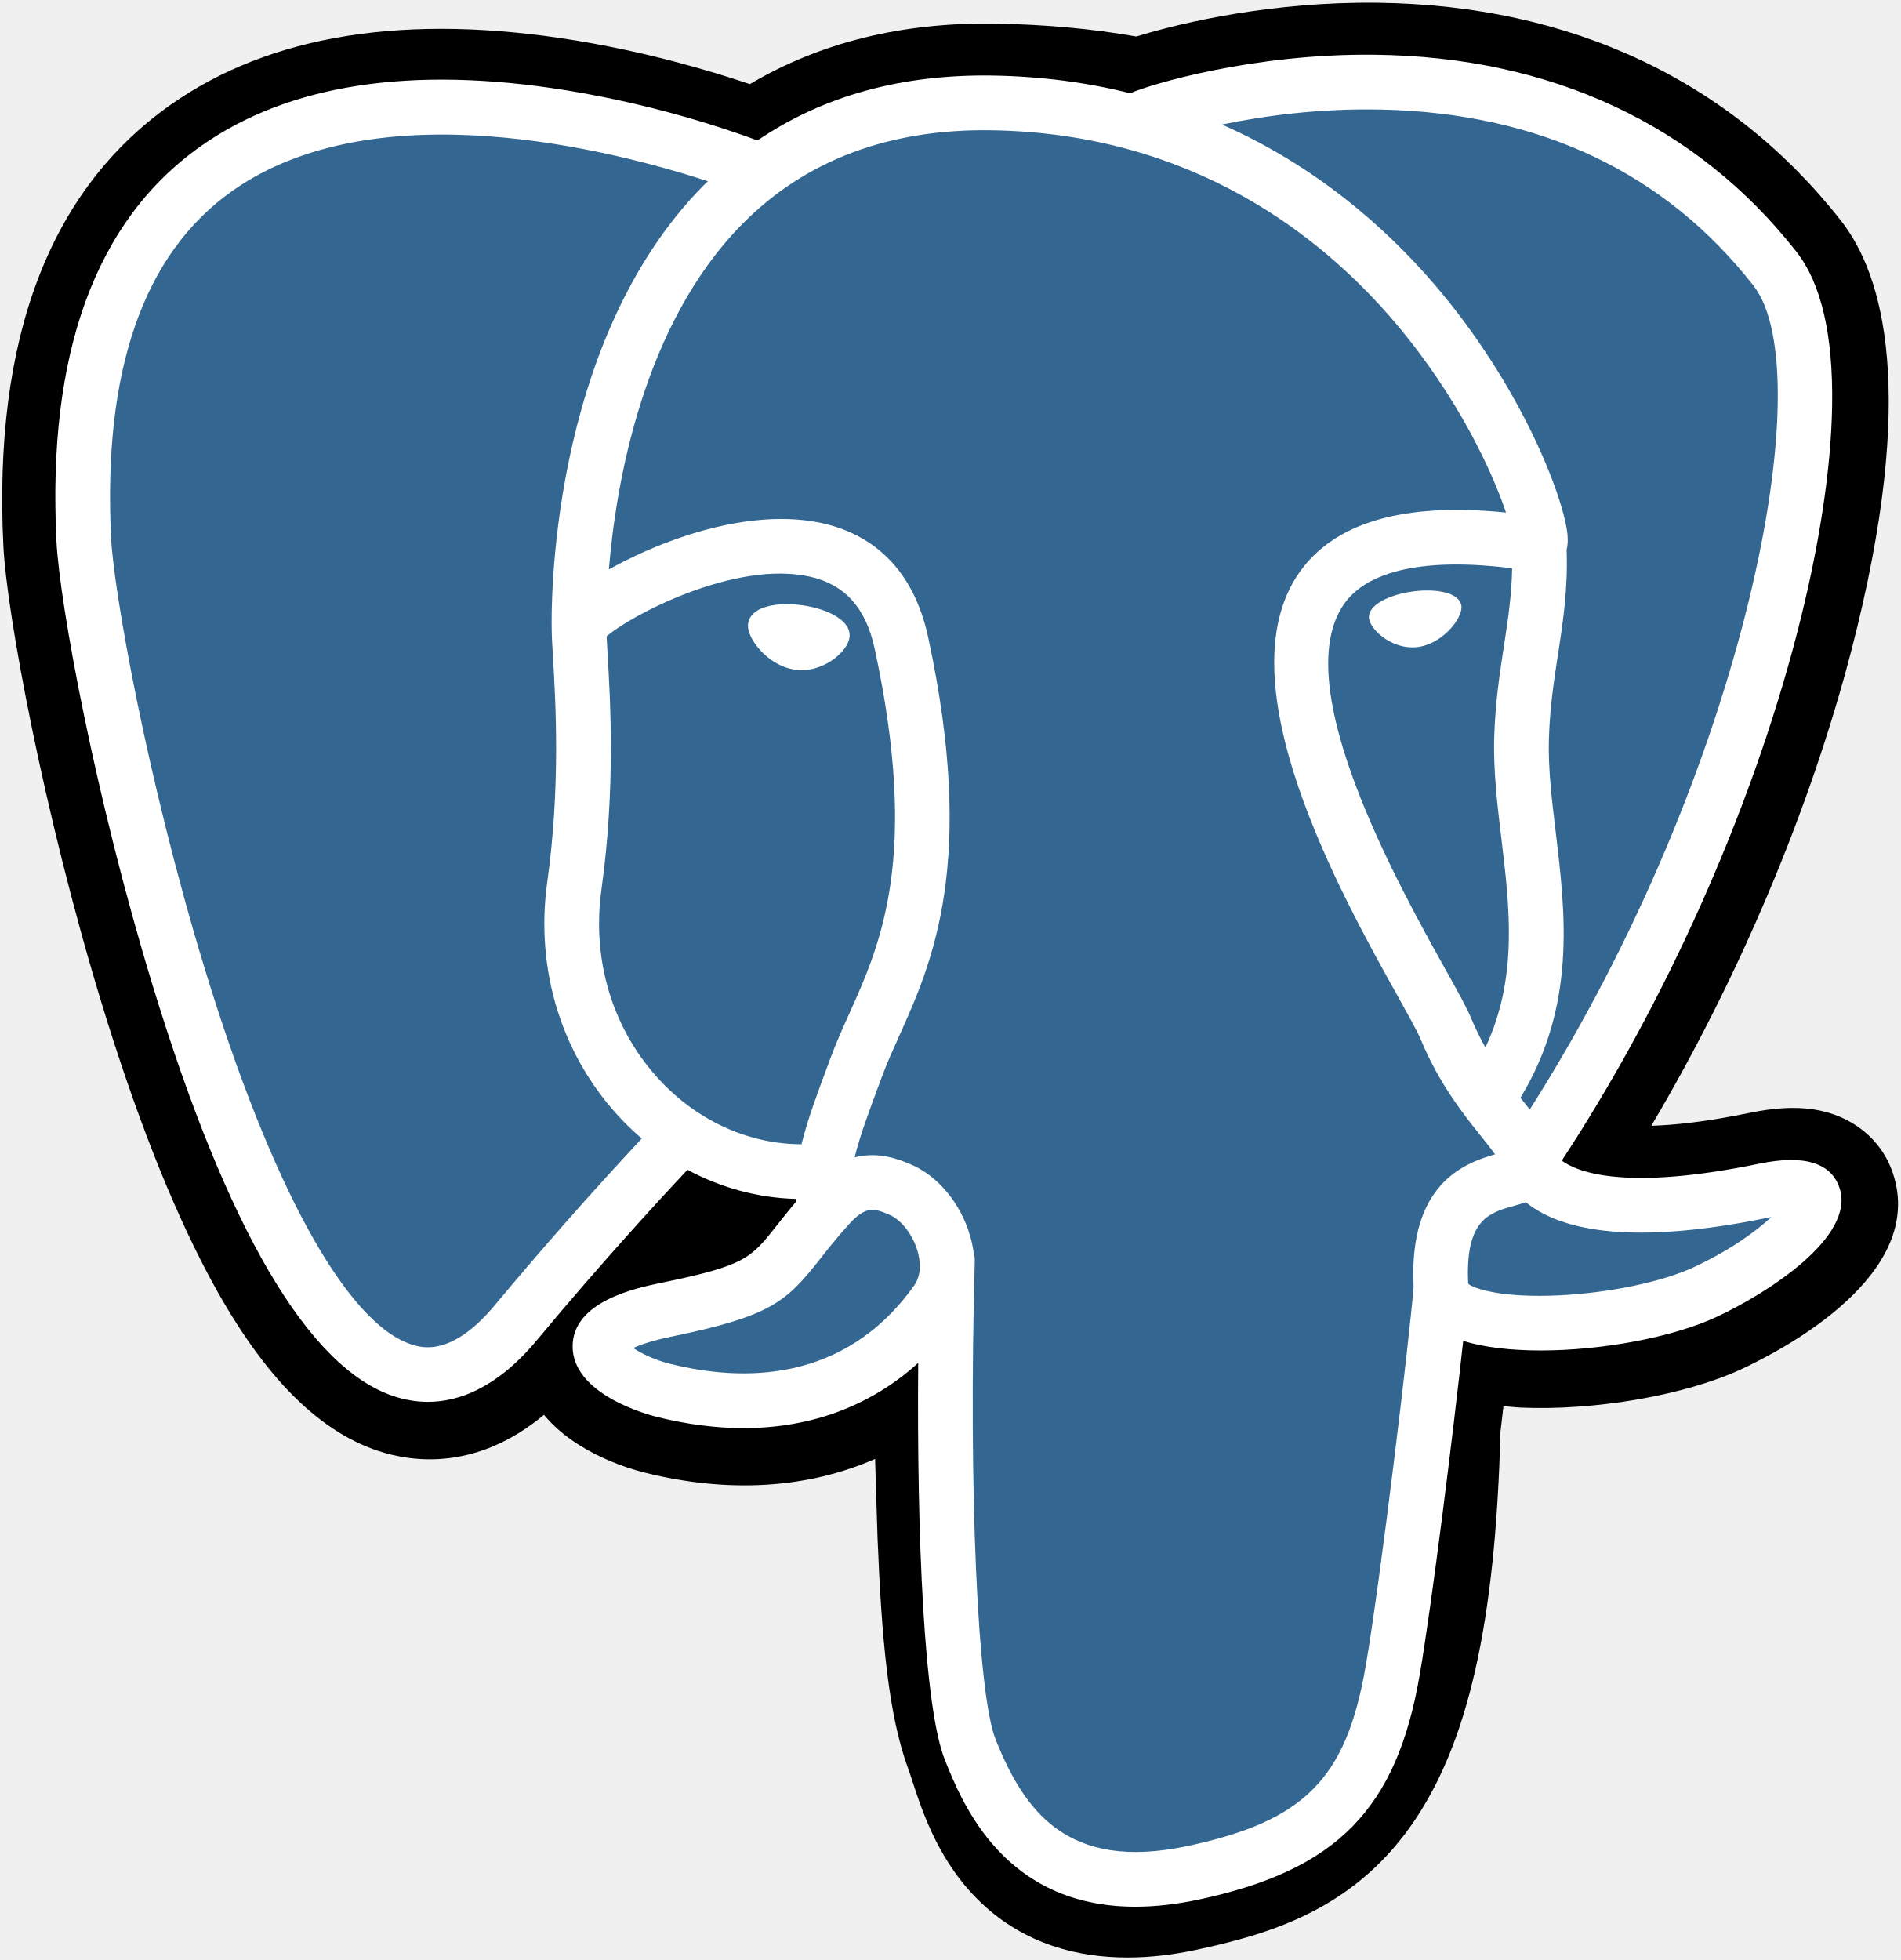
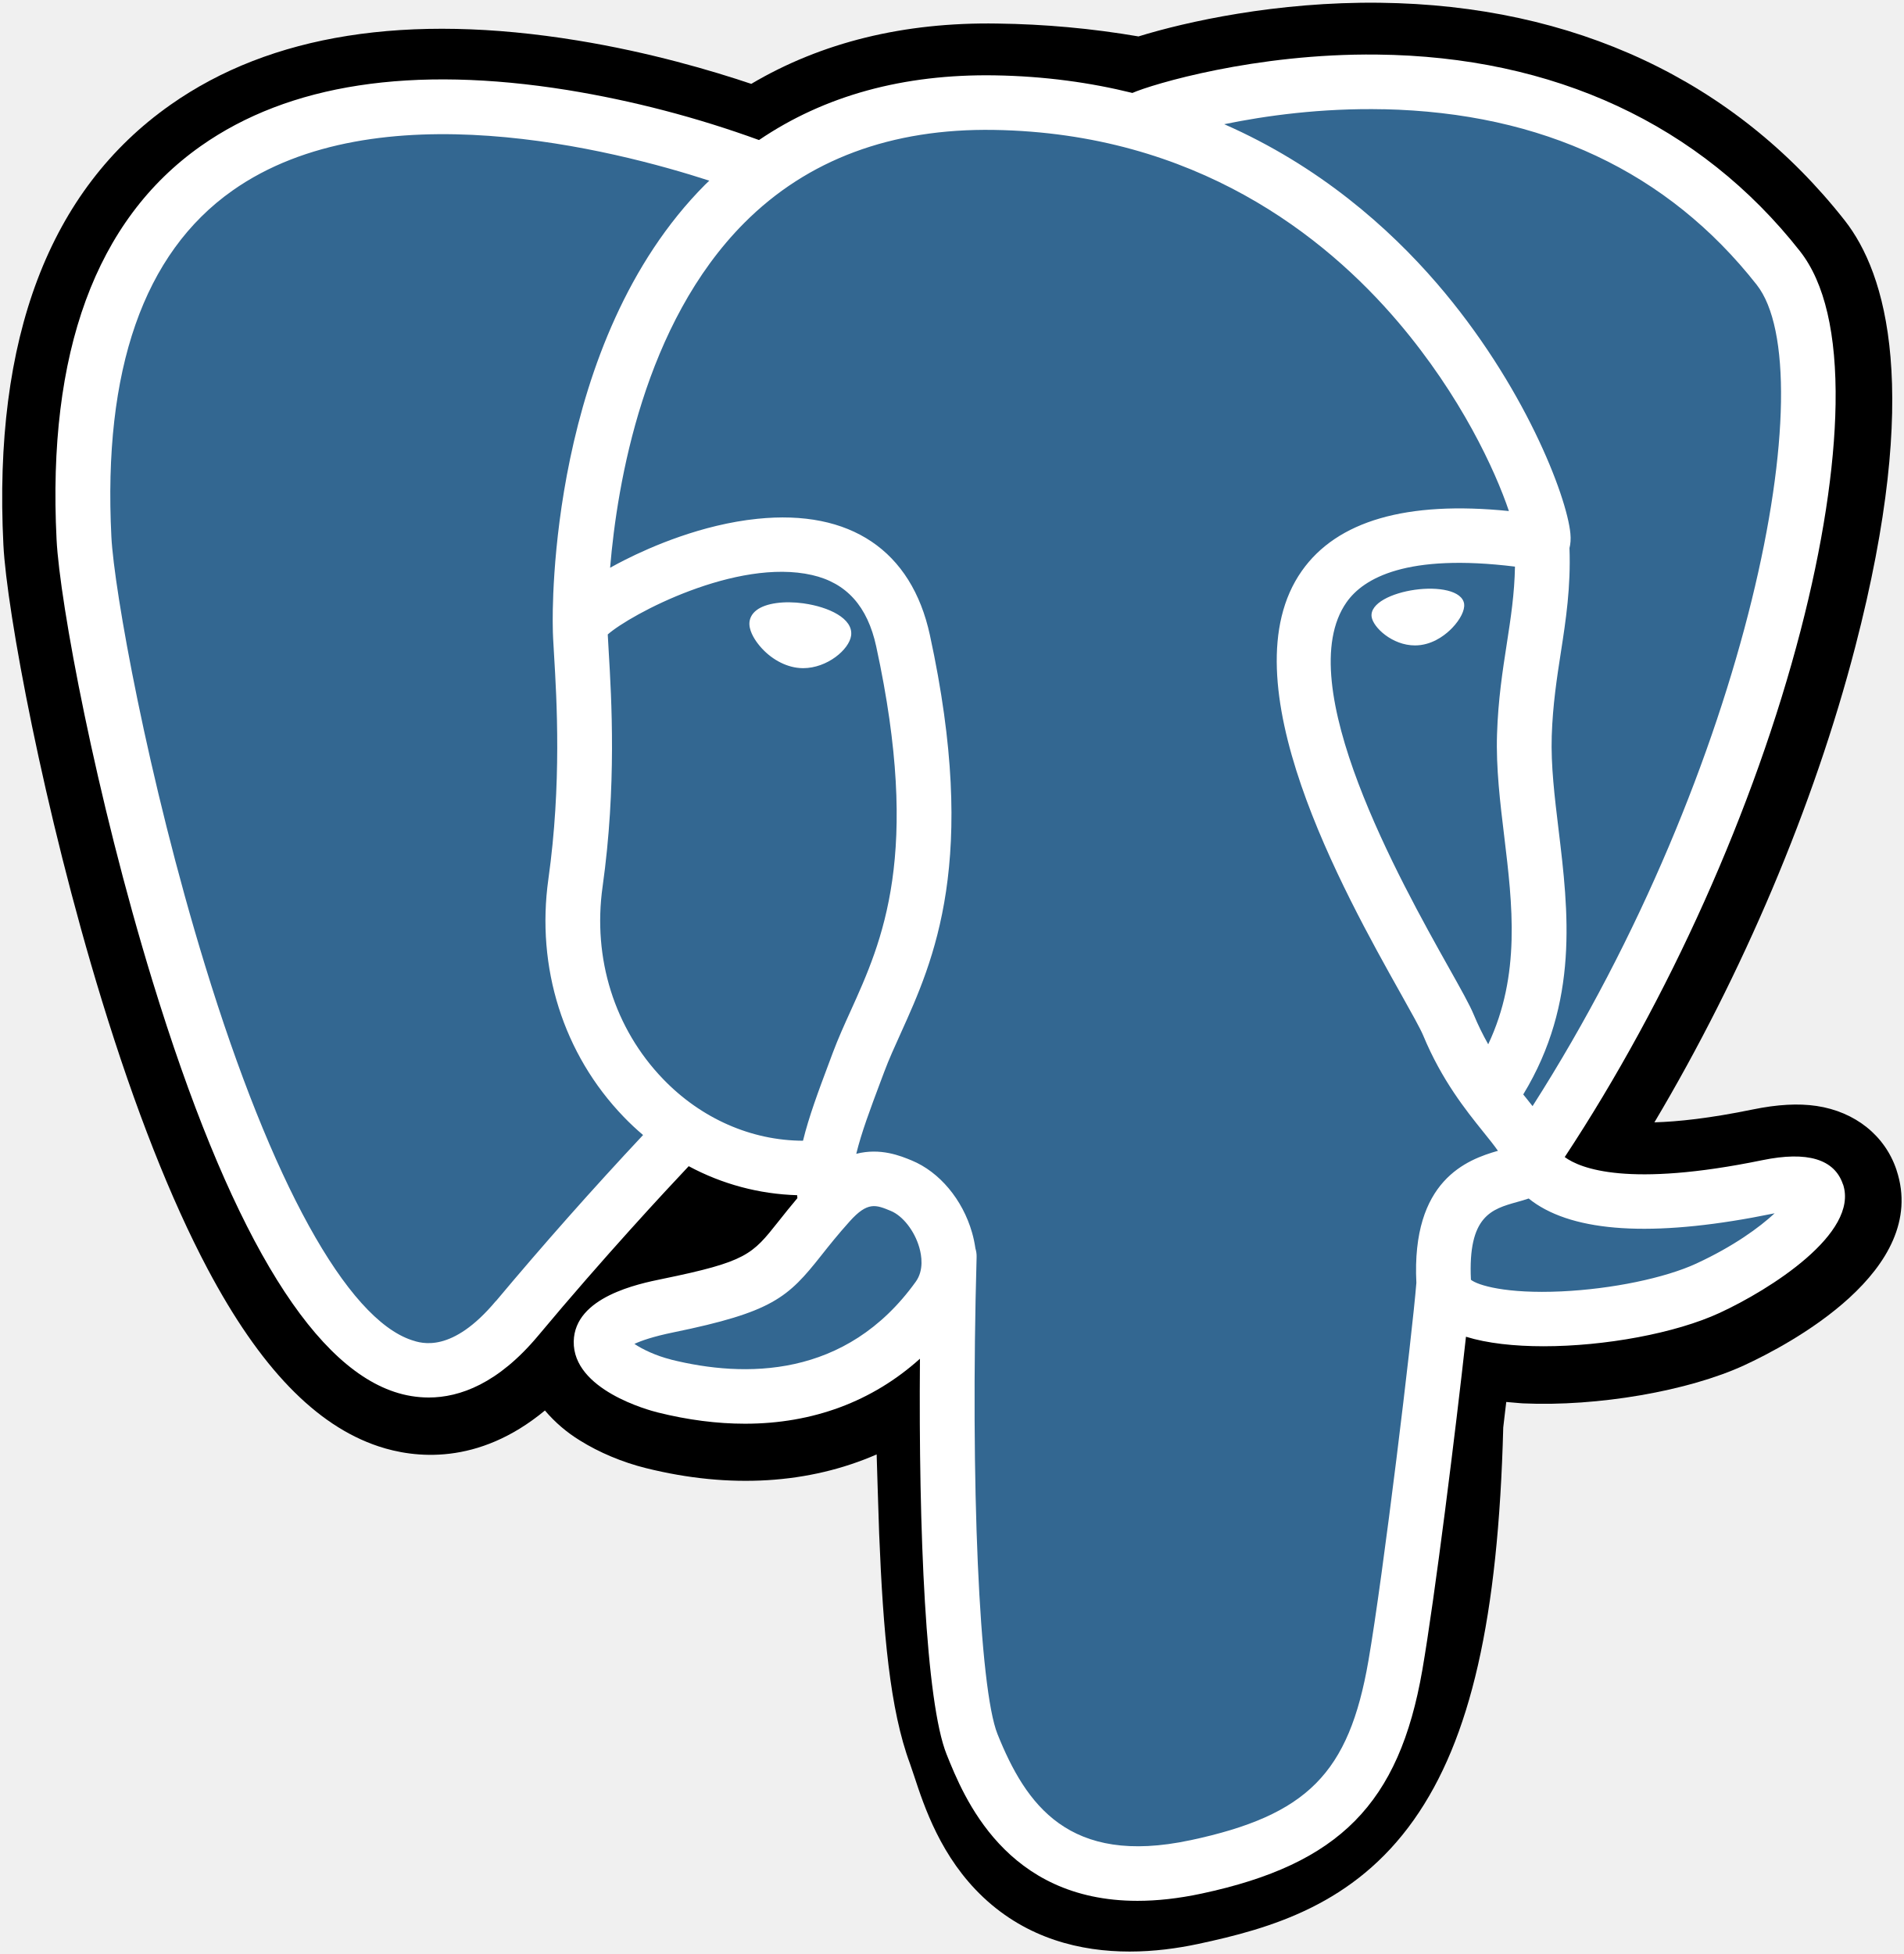
- <svg xmlns="http://www.w3.org/2000/svg" width="256" height="264" preserveAspectRatio="xMidYMid">
-   <path d="M255.008 158.086c-1.535-4.648-5.556-7.886-10.756-8.664-2.452-.366-5.26-.21-8.583.475-5.792 1.195-10.089 1.65-13.224 1.738 11.836-19.985 21.461-42.776 27.002-64.229 8.959-34.688 4.172-50.491-1.423-57.64C233.217 10.848 211.614.683 185.552.372c-13.902-.17-26.108 2.575-32.474 4.549-5.928-1.045-12.303-1.629-18.991-1.738-12.536-.2-23.613 2.533-33.078 8.149-5.241-1.771-13.65-4.269-23.362-5.864-22.843-3.75-41.252-.828-54.718 8.685C6.622 25.672-.937 45.684.461 73.634c.443 8.874 5.408 35.874 13.224 61.48 4.492 14.717 9.282 26.94 14.237 36.33 7.027 13.315 14.545 21.156 22.986 23.972 4.732 1.577 13.327 2.68 22.369-4.849 1.146 1.387 2.674 2.766 4.704 4.047 2.577 1.625 5.728 2.953 8.874 3.74 11.341 2.836 21.965 2.126 31.027-1.848l.135 4.481.199 6.25c.537 13.375 1.447 23.774 4.143 31.049.148.401.347 1.01.558 1.657 1.344 4.118 3.594 11.012 9.315 16.412 5.926 5.592 13.093 7.308 19.656 7.308 3.292 0 6.433-.432 9.188-1.022 9.821-2.104 20.974-5.311 29.042-16.798 7.627-10.86 11.336-27.217 12.007-52.991l.245-2.088.159-1.362 1.797.158.463.031c10.002.456 22.232-1.665 29.743-5.154 5.935-2.755 24.954-12.795 20.476-26.351" />
-   <path d="M237.906 160.722c-29.74 6.135-31.784-3.935-31.784-3.935 31.4-46.593 44.527-105.736 33.199-120.211-30.903-39.485-84.398-20.811-85.291-20.326l-.287.051c-5.876-1.22-12.451-1.946-19.841-2.067-13.457-.221-23.664 3.528-31.41 9.402 0 0-95.43-39.313-90.992 49.444.944 18.883 27.064 142.873 58.218 105.422 11.387-13.695 22.389-25.274 22.389-25.274 5.465 3.63 12.007 5.482 18.865 4.817l.533-.452c-.166 1.7-.09 3.363.213 5.332-8.026 8.967-5.667 10.542-21.712 13.844-16.234 3.346-6.697 9.302-.471 10.859 7.549 1.888 25.013 4.562 36.813-11.957l-.471 1.885c3.145 2.519 5.353 16.383 4.983 28.952s-.617 21.198 1.861 27.938 4.947 21.905 26.039 17.386c17.624-3.777 26.756-13.564 28.027-29.889.902-11.606 2.942-9.891 3.071-20.267l1.637-4.912c1.887-15.733.3-20.809 11.158-18.448l2.639.232c7.992.364 18.451-1.285 24.59-4.139 13.219-6.135 21.058-16.377 8.025-13.686h.001" fill="#336791" />
-   <path d="M108.076 81.525c-2.679-.373-5.107-.028-6.335.902-.691.523-.905 1.129-.962 1.547-.154 1.105.62 2.326 1.096 2.957 1.346 1.784 3.312 3.01 5.258 3.28a6.13 6.13 0 0 0 .841.058c3.246 0 6.196-2.527 6.456-4.392.325-2.336-3.066-3.893-6.354-4.351m88.784.073h-.001c-.255-1.831-3.514-2.353-6.606-1.923s-6.082 1.824-5.832 3.659c.201 1.427 2.777 3.864 5.828 3.863a5.62 5.62 0 0 0 .779-.054c2.036-.282 3.53-1.575 4.24-2.321 1.081-1.135 1.706-2.402 1.592-3.225m50.942 78.427c-1.134-3.429-4.784-4.533-10.848-3.28-18.005 3.716-24.453 1.142-26.571-.417 13.995-21.321 25.508-47.092 31.719-71.137 2.943-11.39 4.568-21.968 4.7-30.589.147-9.464-1.464-16.418-4.789-20.666-13.402-17.125-33.072-26.311-56.882-26.564-16.369-.184-30.199 4.006-32.88 5.183-5.646-1.404-11.801-2.266-18.502-2.376-12.289-.199-22.91 2.743-31.704 8.739a141.59 141.59 0 0 0-25.764-6.755c-20.873-3.361-37.458-.815-49.294 7.571-14.123 10.007-20.643 27.893-19.38 53.16.425 8.502 5.268 34.653 12.913 59.699 10.062 32.964 20.999 51.625 32.508 55.463 1.347.449 2.901.764 4.613.764 4.198 0 9.345-1.893 14.7-8.33 8.895-10.701 17.2-19.668 20.261-22.926 4.524 2.429 9.493 3.784 14.577 3.92.009.133.022.266.034.398a117.66 117.66 0 0 0-2.569 3.175c-3.522 4.471-4.255 5.401-15.592 7.736-3.225.665-11.791 2.431-11.916 8.434-.137 6.56 10.124 9.315 11.294 9.607 4.074 1.02 7.999 1.523 11.742 1.523 9.104-.001 17.114-2.992 23.517-8.781-.197 23.386.778 46.43 3.586 53.451 2.299 5.747 7.918 19.795 25.664 19.794 2.603 0 5.47-.303 8.623-.978 18.521-3.971 26.563-12.157 29.675-30.203 1.665-9.645 4.522-32.676 5.866-45.03 2.836.884 6.488 1.289 10.435 1.289 8.232 0 17.731-1.749 23.688-4.514 6.691-3.107 18.768-10.734 16.578-17.36h0zm-44.106-83.481c-.061 3.647-.563 6.958-1.096 10.414-.572 3.717-1.165 7.56-1.314 12.225-.147 4.54.42 9.26.968 13.825 1.108 9.22 2.245 18.712-2.157 28.078a36.51 36.51 0 0 1-1.95-4.008c-.547-1.326-1.735-3.456-3.379-6.405-6.399-11.476-21.385-38.349-13.713-49.315 2.284-3.265 8.083-6.62 22.64-4.814h0zm-17.644-61.786c21.334.471 38.209 8.452 50.158 23.72 9.164 11.711-.927 64.998-30.14 110.969l-.886-1.116-.37-.462c7.549-12.467 6.072-24.802 4.759-35.738-.54-4.488-1.049-8.727-.92-12.708.134-4.221.692-7.84 1.232-11.34.664-4.314 1.339-8.776 1.152-14.037.139-.552.195-1.204.122-1.978-.475-5.046-6.235-20.144-17.976-33.811-6.421-7.474-15.787-15.839-28.574-21.482 5.5-1.14 13.022-2.203 21.443-2.015h0zM66.674 175.778c-5.9 7.094-9.975 5.734-11.314 5.288-8.731-2.912-18.86-21.364-27.791-50.624-7.728-25.318-12.244-50.777-12.601-57.916-1.129-22.578 4.344-38.313 16.268-46.769 19.404-13.761 51.306-5.524 64.125-1.347l-.559.536c-21.036 21.245-20.537 57.542-20.485 59.76-.002.856.07 2.068.168 3.735.362 6.104 1.035 17.467-.764 30.334-1.673 11.957 2.013 23.66 10.111 32.109a36.12 36.12 0 0 0 2.617 2.468 539.53 539.53 0 0 0-19.775 22.426h0zm22.479-29.993c-6.527-6.809-9.49-16.281-8.133-25.989 1.9-13.593 1.198-25.431.822-31.791l-.127-2.285c3.073-2.724 17.314-10.355 27.469-8.028 4.635 1.062 7.458 4.217 8.632 9.646 6.077 28.103.805 39.816-3.431 49.228-.873 1.939-1.698 3.772-2.403 5.669l-.546 1.466c-1.382 3.706-2.668 7.152-3.465 10.424-6.937-.021-13.687-2.984-18.819-8.34h0zm1.065 37.9c-2.026-.506-3.848-1.385-4.917-2.114.893-.42 2.482-.991 5.238-1.559 13.337-2.746 15.397-4.684 19.895-10.395 1.032-1.309 2.201-2.794 3.819-4.601 2.413-2.702 3.516-2.244 5.516-1.415 1.621.671 3.2 2.702 3.84 4.938.303 1.056.643 3.061-.47 4.62-9.396 13.156-23.088 12.987-32.921 10.526h0zm69.799 64.952c-16.316 3.496-22.093-4.829-25.9-14.346-2.457-6.145-3.664-33.851-2.808-64.448.011-.407-.047-.801-.159-1.17-.098-.714-.248-1.435-.456-2.162-1.275-4.452-4.379-8.176-8.104-9.72-1.48-.613-4.197-1.738-7.461-.903.696-2.868 1.904-6.106 3.212-9.613l.549-1.476c.618-1.663 1.394-3.386 2.214-5.209 4.433-9.849 10.504-23.337 3.915-53.811-2.468-11.414-10.71-16.987-23.204-15.693-7.491.775-14.343 3.797-17.761 5.53a57.17 57.17 0 0 0-2.035 1.083c.954-11.5 4.558-32.992 18.041-46.59 8.488-8.561 19.794-12.789 33.568-12.561 27.14.445 44.544 14.373 54.366 25.979 8.463 10.002 13.047 20.076 14.876 25.51-13.755-1.398-23.11 1.317-27.853 8.097-10.317 14.747 5.644 43.372 13.316 57.129 1.407 2.522 2.621 4.7 3.003 5.626 2.498 6.054 5.732 10.096 8.093 13.047.724.904 1.426 1.781 1.96 2.546-4.166 1.201-11.649 3.976-10.967 17.847-.55 6.96-4.461 39.546-6.448 51.059-2.623 15.21-8.22 20.876-23.958 24.25h0zm68.104-77.937c-4.26 1.978-11.389 3.461-18.161 3.779-7.48.351-11.288-.838-12.183-1.569-.421-8.644 2.797-9.547 6.202-10.503.535-.151 1.057-.297 1.561-.473a12.72 12.72 0 0 0 1.032.756c6.012 3.968 16.736 4.396 31.874 1.272l.166-.034c-2.041 1.909-5.536 4.471-10.49 6.772h0z" fill="#fff" />
+ <svg xmlns="http://www.w3.org/2000/svg" width="38" height="39" fill="none">
+   <g clip-path="url(#A)">
+     <path d="M37.853 23.354c-.228-.687-.825-1.165-1.596-1.28-.364-.054-.781-.031-1.274.07-.86.177-1.498.244-1.963.257 1.757-2.952 3.186-6.319 4.008-9.488 1.33-5.124.619-7.459-.211-8.515C34.618 1.603 31.412.101 27.543.055c-2.064-.025-3.875.38-4.82.672A18.07 18.07 0 0 0 19.904.47c-1.861-.03-3.505.374-4.91 1.204-.778-.262-2.026-.631-3.468-.866C8.135.254 5.402.685 3.404 2.091.983 3.792-.139 6.749.068 10.878c.066 1.311.803 5.3 1.963 9.082.667 2.174 1.378 3.98 2.113 5.367 1.043 1.967 2.159 3.125 3.412 3.541.702.233 1.978.396 3.32-.716a2.9 2.9 0 0 0 .698.598c.383.24.85.436 1.317.552 1.684.419 3.26.314 4.606-.273l.02.662.03.923c.08 1.976.215 3.512.615 4.587a8.07 8.07 0 0 1 .083.245c.2.608.534 1.627 1.383 2.425.88.826 1.944 1.08 2.918 1.08.489 0 .955-.064 1.364-.151 1.458-.311 3.113-.785 4.311-2.481 1.132-1.604 1.683-4.021 1.782-7.828l.036-.308.024-.201.267.023.069.005c1.485.067 3.3-.246 4.415-.761.881-.407 3.704-1.89 3.039-3.893" fill="#000" />
+     <path d="M35.314 23.743c-4.415.906-4.718-.581-4.718-.581 4.661-6.883 6.61-15.62 4.928-17.758-4.587-5.833-12.528-3.074-12.66-3.003l-.043.008c-.872-.18-1.848-.287-2.945-.305-1.998-.033-3.513.521-4.662 1.389 0 0-14.165-5.808-13.507 7.304.14 2.79 4.017 21.106 8.642 15.574 1.69-2.023 3.323-3.734 3.323-3.734.811.536 1.782.81 2.8.712l.079-.067a3.06 3.06 0 0 0 .032.788c-1.191 1.325-.841 1.557-3.223 2.045-2.41.494-.994 1.374-.07 1.604 1.12.279 3.713.674 5.464-1.766l-.07.278c.467.372.795 2.42.74 4.277s-.092 3.131.276 4.127.734 3.236 3.865 2.568c2.616-.558 3.972-2.004 4.16-4.415.134-1.715.437-1.461.456-2.994l.243-.726c.28-2.324.045-3.074 1.656-2.725l.392.034c1.186.054 2.739-.19 3.65-.611 1.962-.906 3.126-2.419 1.191-2.022h0" fill="#336791" />
+     <path d="M16.043 12.043c-.398-.055-.758-.004-.94.133-.103.077-.134.167-.143.229-.023.163.092.344.163.437.2.264.492.445.781.485a.93.93 0 0 0 .125.009c.482 0 .92-.373.958-.649.048-.345-.455-.575-.943-.643m13.179.011h0c-.038-.271-.522-.348-.981-.284s-.903.269-.866.54c.03.211.412.571.865.571.039 0 .077-.003.116-.008.302-.042.524-.233.629-.343.161-.168.253-.355.236-.476m7.562 11.586c-.168-.506-.71-.67-1.61-.485-2.673.549-3.63.169-3.944-.062 2.077-3.15 3.786-6.957 4.708-10.509.437-1.683.678-3.245.698-4.519.022-1.398-.217-2.425-.711-3.053-1.989-2.53-4.909-3.887-8.443-3.924-2.43-.027-4.483.592-4.881.766-.838-.207-1.752-.335-2.746-.351-1.824-.029-3.401.405-4.706 1.291a21.1 21.1 0 0 0-3.824-.998c-3.098-.497-5.56-.12-7.317 1.118C1.91 4.394.942 7.036 1.129 10.768c.063 1.256.782 5.119 1.917 8.819 1.494 4.87 3.117 7.626 4.825 8.193a2.17 2.17 0 0 0 .685.113c.623 0 1.387-.28 2.182-1.23 1.32-1.581 2.553-2.905 3.008-3.387a4.86 4.86 0 0 0 2.164.579c.001.02.003.039.005.059a17.65 17.65 0 0 0-.381.469c-.523.66-.632.798-2.314 1.143-.479.098-1.75.359-1.769 1.246-.02.969 1.503 1.376 1.676 1.419.605.151 1.187.225 1.743.225 1.351 0 2.54-.442 3.491-1.297-.029 3.455.116 6.859.532 7.896.341.849 1.175 2.924 3.81 2.924.386 0 .812-.045 1.28-.145 2.749-.587 3.943-1.796 4.405-4.462.247-1.425.671-4.827.871-6.652.421.131.963.19 1.549.19 1.222 0 2.632-.258 3.516-.667.993-.459 2.786-1.586 2.461-2.565h0zm-6.547-12.332c-.009.539-.084 1.028-.163 1.538-.085.549-.173 1.117-.195 1.806-.022.671.062 1.368.144 2.042.164 1.362.333 2.764-.32 4.148-.108-.191-.205-.389-.289-.592-.081-.196-.258-.511-.502-.946-.95-1.695-3.174-5.665-2.036-7.285.339-.482 1.2-.978 3.361-.711h0zM27.617 2.18c3.167.07 5.672 1.249 7.445 3.504 1.36 1.73-.138 9.602-4.474 16.393l-.131-.165-.055-.068c1.12-1.842.901-3.664.706-5.279-.08-.663-.156-1.289-.137-1.877.02-.623.103-1.158.183-1.675.099-.637.199-1.296.171-2.074.021-.082.029-.178.018-.292-.071-.745-.926-2.976-2.668-4.995-.953-1.104-2.343-2.34-4.241-3.173.816-.168 1.933-.325 3.183-.298h0zM9.897 25.967c-.876 1.048-1.481.847-1.679.781-1.296-.43-2.8-3.156-4.125-7.478-1.147-3.74-1.817-7.501-1.87-8.556-.168-3.335.645-5.66 2.415-6.909 2.88-2.033 7.616-.816 9.519-.199l-.083.079c-3.123 3.138-3.049 8.501-3.041 8.828 0 .127.01.306.025.552.054.902.154 2.58-.113 4.481-.248 1.766.299 3.495 1.501 4.743.123.128.253.25.389.365a79.8 79.8 0 0 0-2.935 3.313h0 0zm3.337-4.431c-.969-1.006-1.409-2.405-1.207-3.839.282-2.008.178-3.757.122-4.696l-.019-.338c.456-.402 2.57-1.53 4.077-1.186.688.157 1.107.623 1.281 1.425.902 4.151.12 5.882-.509 7.272-.13.286-.252.557-.357.837l-.081.217c-.205.547-.396 1.057-.514 1.54-1.03-.003-2.032-.441-2.793-1.232h0zm.158 5.599c-.301-.075-.571-.205-.73-.312.133-.062.368-.146.777-.23 1.98-.406 2.286-.692 2.953-1.536.153-.193.327-.413.567-.68.358-.399.522-.332.819-.209.241.099.475.399.57.73.045.156.096.452-.07.683-1.395 1.944-3.427 1.918-4.887 1.555h0zm10.361 9.595c-2.422.516-3.279-.713-3.844-2.119-.365-.908-.544-5.001-.417-9.521.002-.06-.007-.118-.024-.173-.015-.105-.037-.212-.068-.319-.189-.658-.65-1.208-1.203-1.436-.22-.091-.623-.257-1.107-.133.103-.424.283-.902.477-1.42l.082-.218c.092-.246.207-.5.329-.769.658-1.455 1.559-3.448.581-7.949-.366-1.686-1.59-2.51-3.444-2.318-1.112.114-2.129.561-2.636.817-.102.051-.203.105-.302.16.142-1.699.677-4.874 2.678-6.883 1.26-1.265 2.938-1.889 4.983-1.856 4.029.066 6.612 2.123 8.07 3.838 1.256 1.478 1.937 2.966 2.208 3.769-2.042-.207-3.43.195-4.134 1.196-1.531 2.178.838 6.407 1.977 8.439.209.373.389.694.446.831.371.894.851 1.491 1.201 1.927.108.133.212.263.291.376-.618.177-1.729.587-1.628 2.636-.082 1.028-.662 5.842-.957 7.543-.389 2.247-1.22 3.084-3.556 3.582h0zm10.109-11.513c-.632.292-1.69.511-2.696.558-1.11.052-1.675-.124-1.808-.232-.062-1.277.415-1.41.921-1.552.079-.022.157-.044.232-.07a1.88 1.88 0 0 0 .153.112c.892.586 2.484.649 4.731.188l.025-.005c-.303.282-.822.66-1.557 1h0z" fill="#fff" />
+   </g>
+   <defs>
+     <clipPath id="A">
+       <path fill="#fff" d="M0 0h38v39H0z" />
+     </clipPath>
+   </defs>
</svg>
